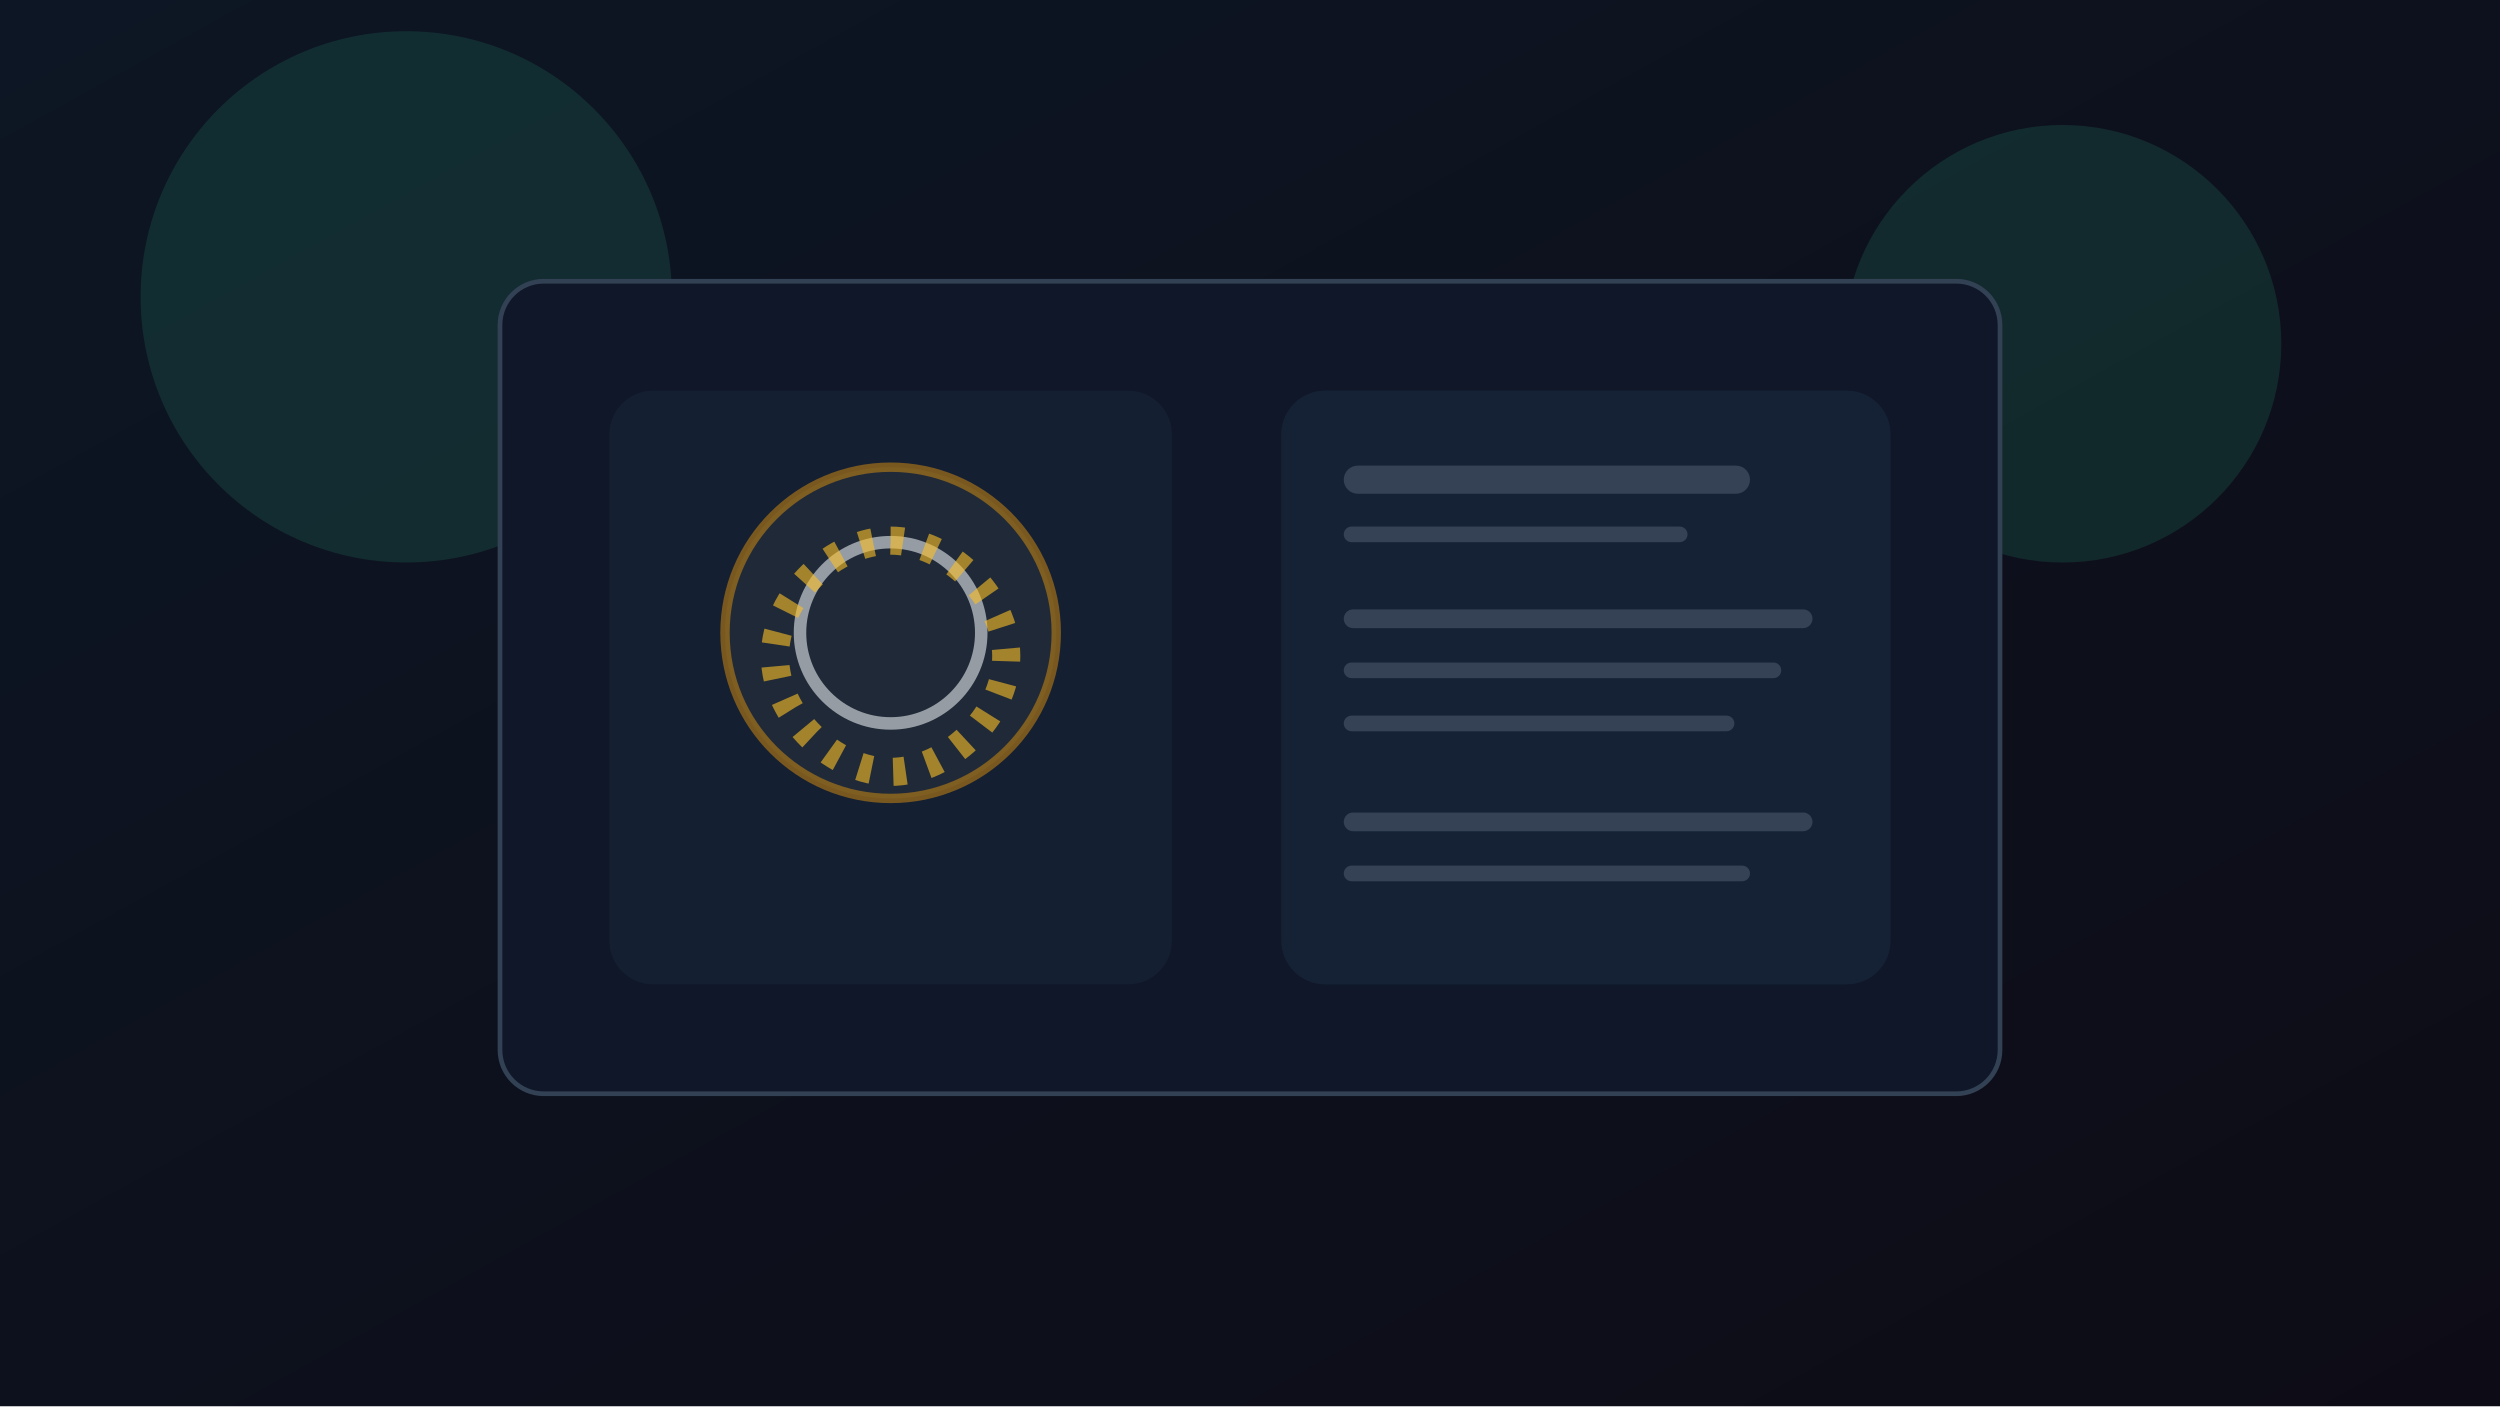
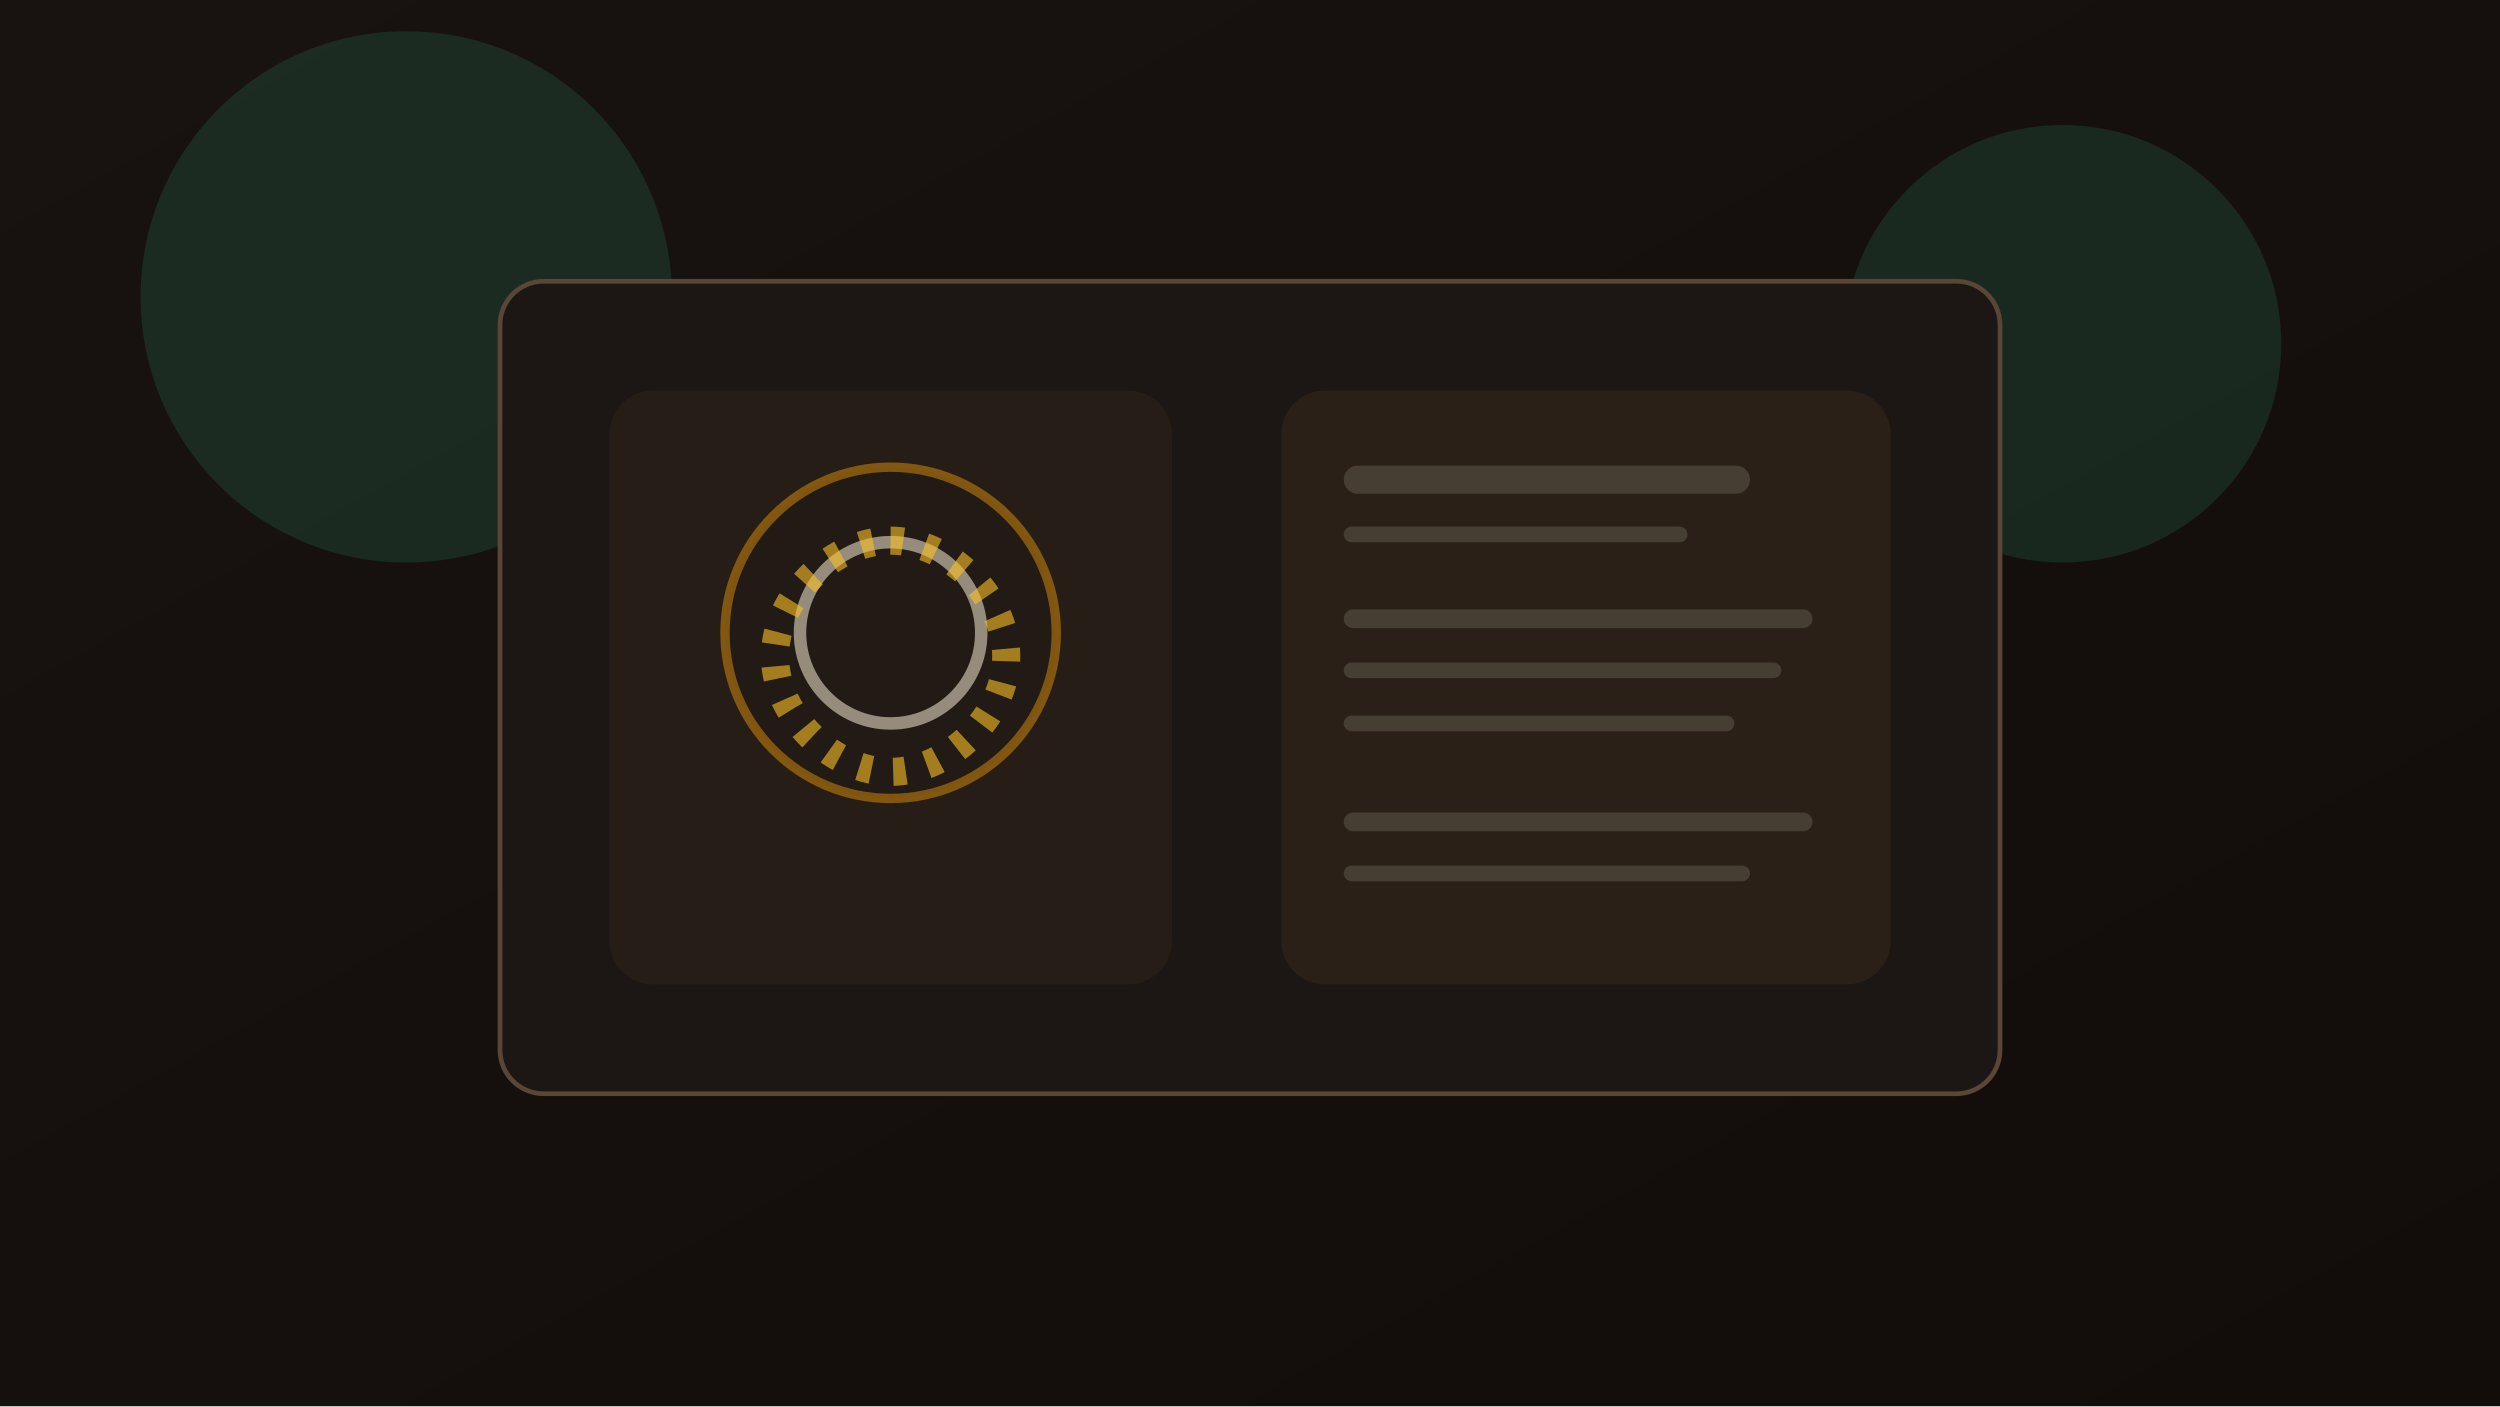
<svg xmlns="http://www.w3.org/2000/svg" viewBox="0 0 1600 900">
  <defs>
    <linearGradient id="bg" x1="0" x2="1" y1="0" y2="1">
-       <stop offset="0%" stop-color="#0d1624" />
-       <stop offset="100%" stop-color="#0d0c16" />
+       <stop offset="0%" stop-color="#181310" />
+       <stop offset="100%" stop-color="#120D0A" />
    </linearGradient>
  </defs>
  <rect width="1600" height="900" fill="url(#bg)" />
  <g opacity=".13" fill="#34d399">
    <circle cx="260" cy="190" r="170" />
    <circle cx="1320" cy="220" r="140" />
  </g>
  <g transform="translate(320 180)">
-     <rect x="0" y="0" width="960" height="520" rx="28" fill="#0f1728" stroke="#334155" stroke-width="3" />
-     <rect x="70" y="70" width="360" height="380" rx="28" fill="#141f32" />
-     <rect x="500" y="70" width="390" height="380" rx="28" fill="#152236" />
-     <circle cx="250" cy="225" r="106" fill="#1f2937" stroke="#f59e0b" stroke-opacity=".45" stroke-width="6" />
-     <circle cx="250" cy="225" r="58" fill="none" stroke="#f8fafc" stroke-opacity=".55" stroke-width="8" />
+     <rect x="0" y="0" width="960" height="520" rx="28" fill="#1C1714" stroke="#5A4634" stroke-width="3" />
+     <rect x="70" y="70" width="360" height="380" rx="28" fill="#261E16" />
+     <rect x="500" y="70" width="390" height="380" rx="28" fill="#2A2017" />
+     <circle cx="250" cy="225" r="106" fill="#211A15" stroke="#f59e0b" stroke-opacity=".45" stroke-width="6" />
+     <circle cx="250" cy="225" r="58" fill="none" stroke="#F5E9D0" stroke-opacity=".55" stroke-width="8" />
    <path d="M250 166c36 0 74 35 74 74s-38 74-74 74-74-35-74-74 38-74 74-74z" fill="none" stroke="#fbbf24" stroke-width="18" stroke-dasharray="8 14" opacity=".6" />
-     <g fill="#e2e8f0" opacity=".16">
+     <g fill="#E8DDCA" opacity=".16">
      <rect x="540" y="118" width="260" height="18" rx="9" />
      <rect x="540" y="157" width="220" height="10" rx="5" />
      <rect x="540" y="210" width="300" height="12" rx="6" />
      <rect x="540" y="244" width="280" height="10" rx="5" />
      <rect x="540" y="278" width="250" height="10" rx="5" />
      <rect x="540" y="340" width="300" height="12" rx="6" />
      <rect x="540" y="374" width="260" height="10" rx="5" />
    </g>
  </g>
</svg>
